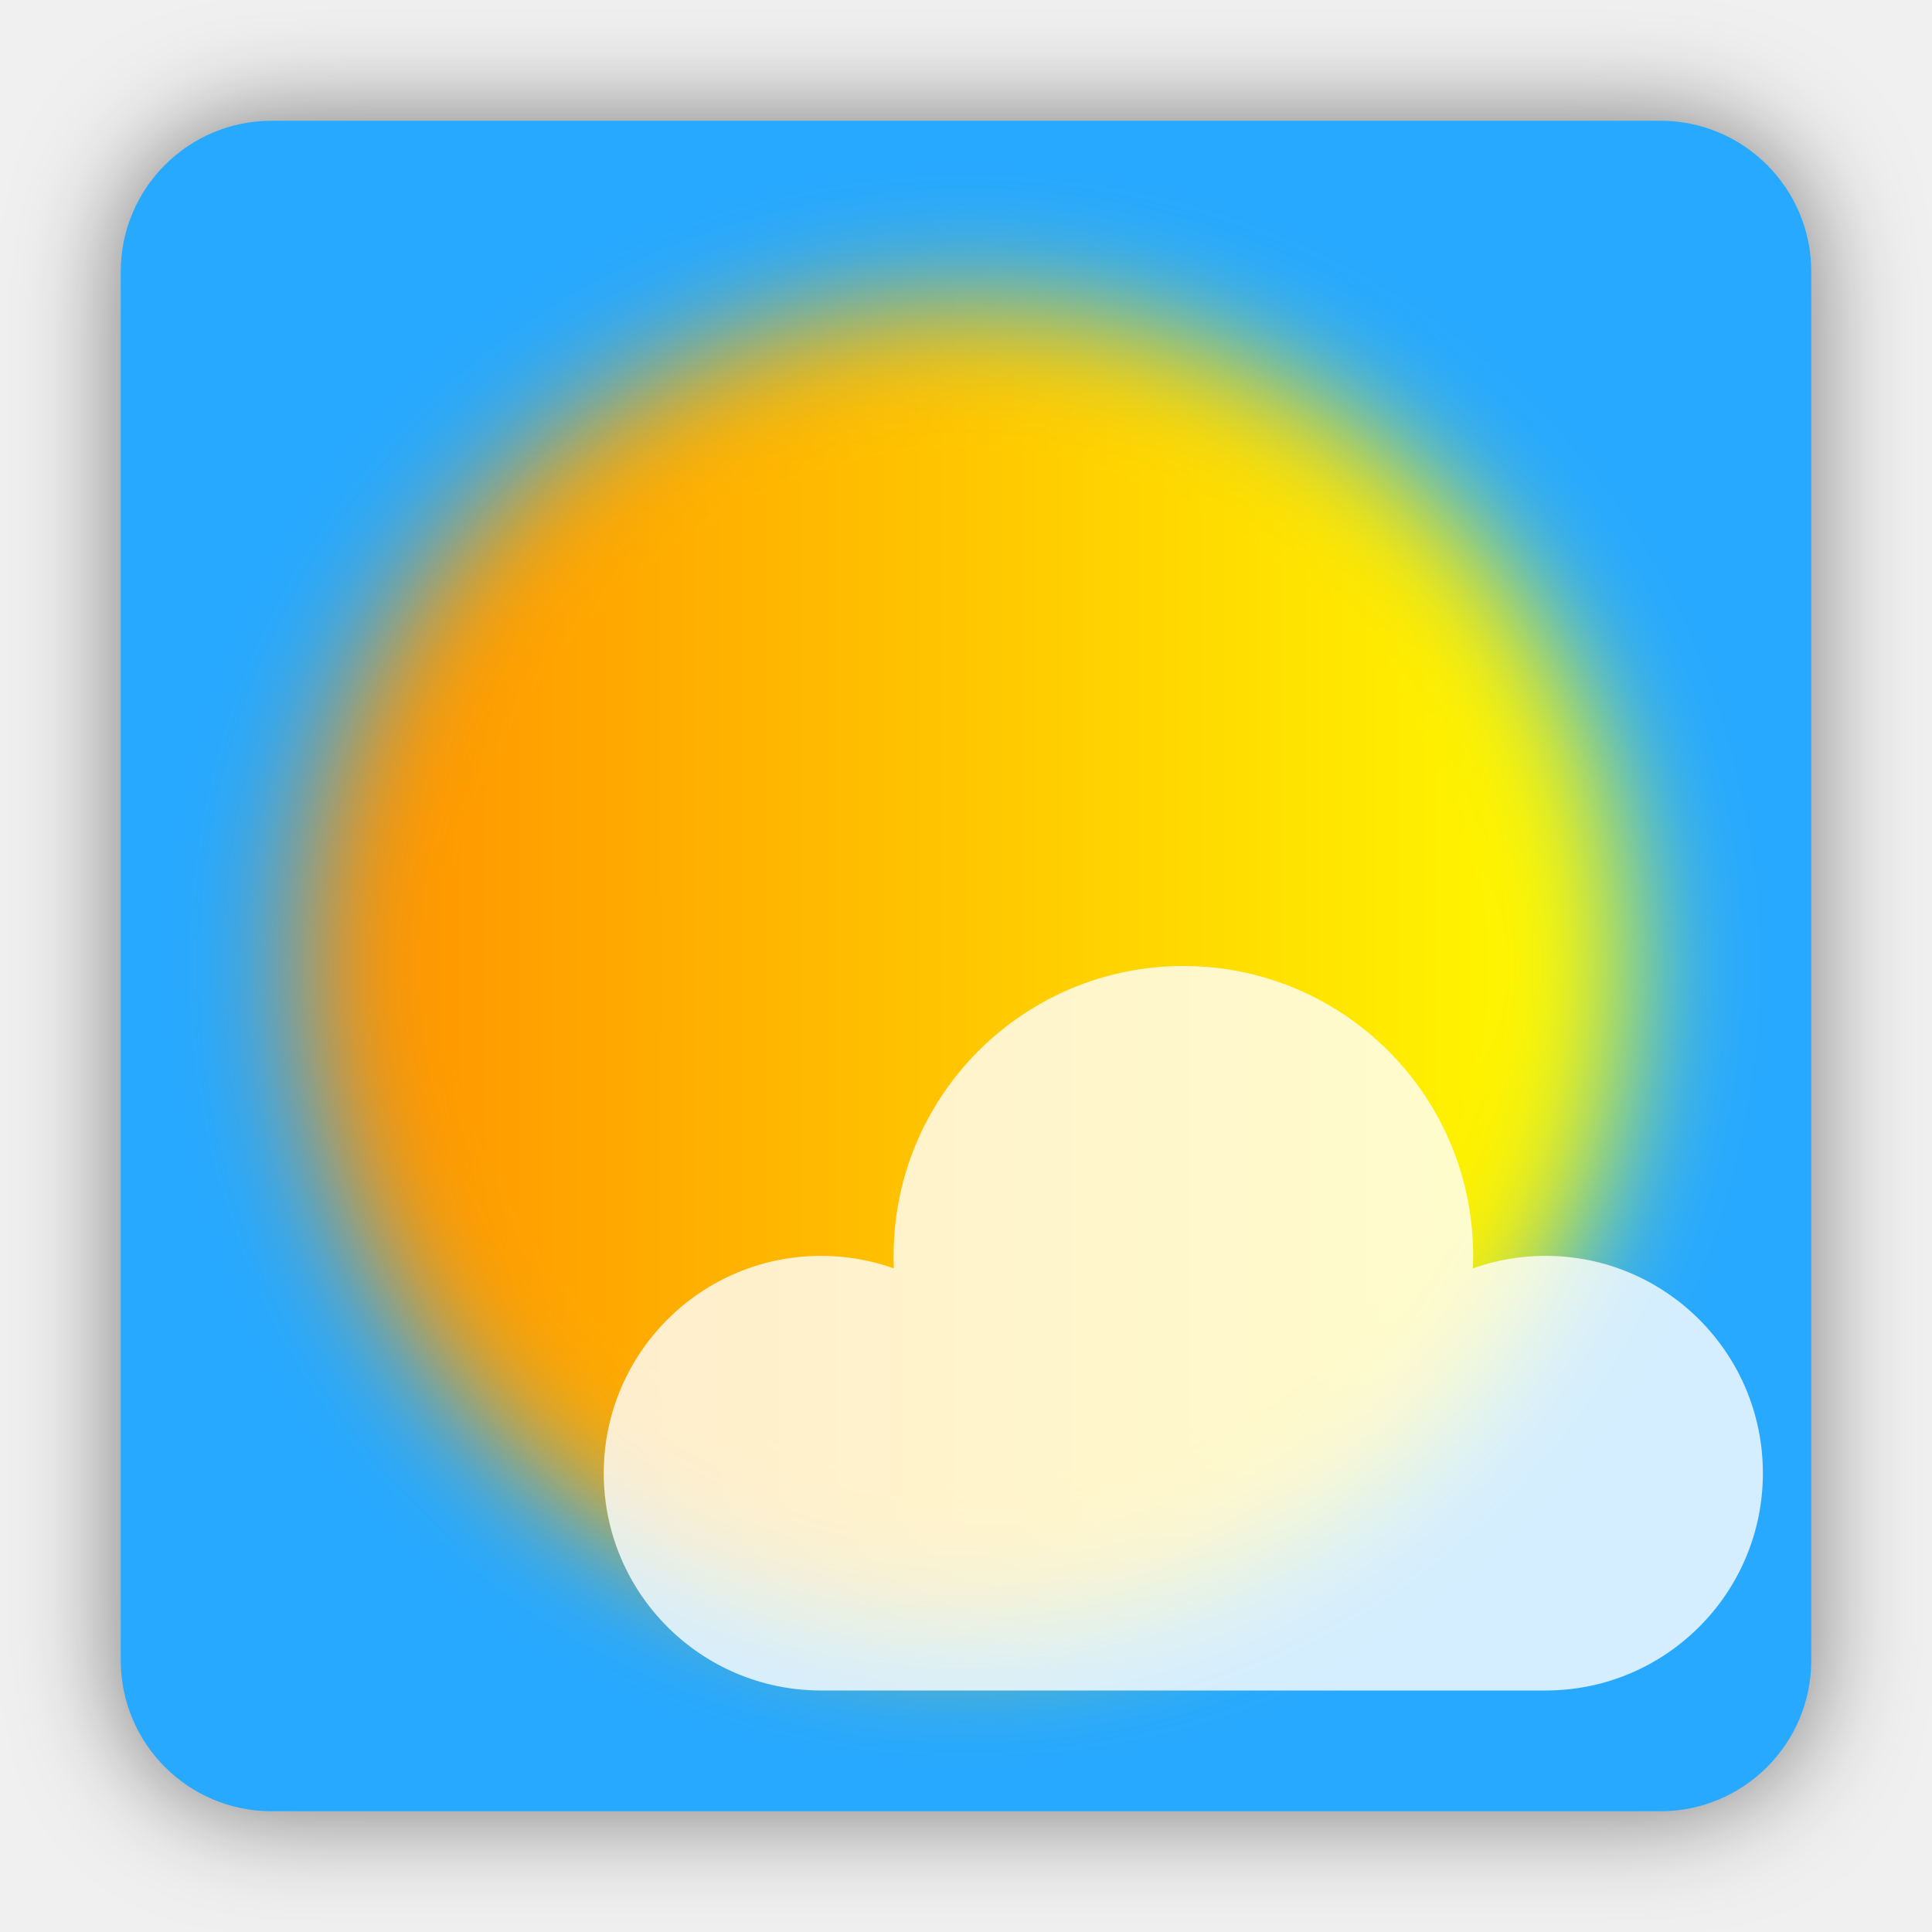
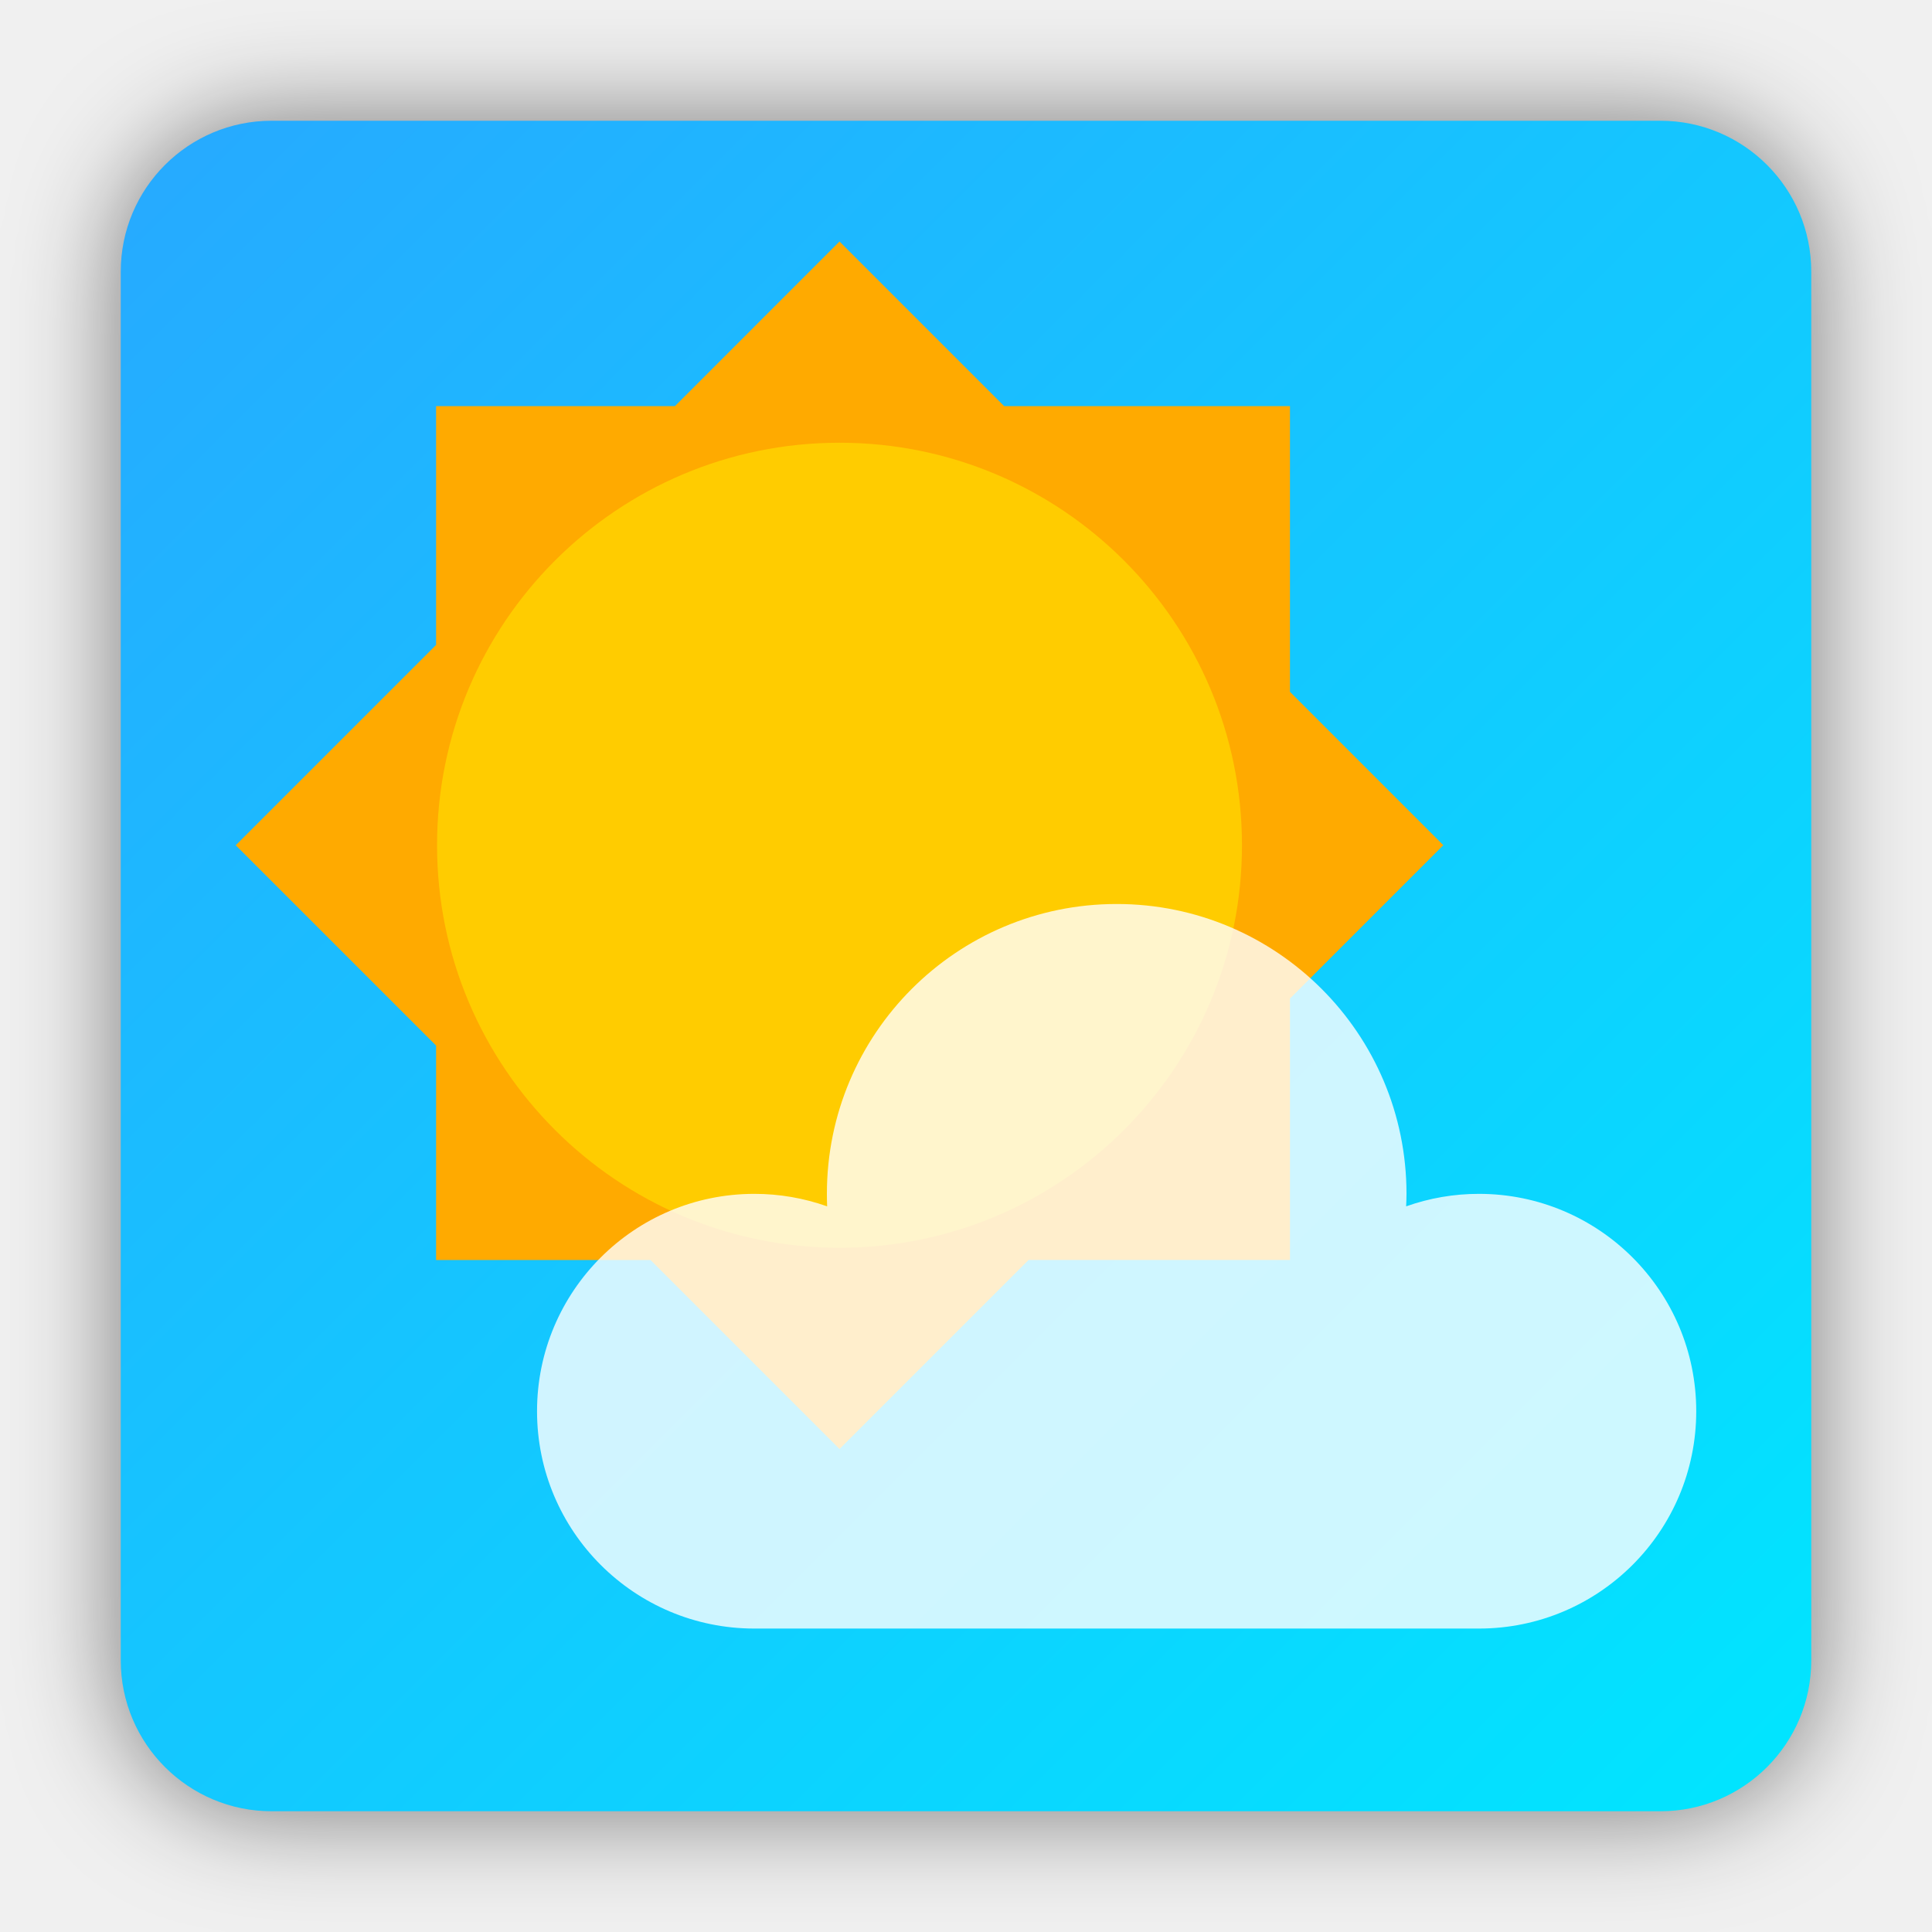
<svg xmlns="http://www.w3.org/2000/svg" xmlns:xlink="http://www.w3.org/1999/xlink" id="svg34" version="1" height="32" width="32">
  <rect style="opacity:0.5;fill:#000000;fill-opacity:1;stroke-width:0.651;filter:url(#filter40252)" id="rect842-2" width="28" height="28" x="2" y="2" rx="2.499" ry="2.499" />
-   <rect ry="2.499" rx="2.499" y="2" x="2" height="28" width="28" id="rect842" style="opacity:1;fill:#27a9ff;fill-opacity:1;stroke-width:0.651" />
-   <circle r="11" style="opacity:1;fill:url(#linearGradient855-7);fill-opacity:1;stroke:none;stroke-width:1.431;stroke-miterlimit:10;stroke-dasharray:none;stroke-opacity:1;paint-order:fill markers stroke;filter:url(#filter1009)" id="path847-2" cx="16" cy="16" />
+   <rect ry="2.499" rx="2.499" y="2" x="2" height="28" width="28" id="rect842" style="opacity:1;fill:url(#linearGradient867);fill-opacity:1;stroke-width:0.651" />
  <defs id="defs38">
-     <linearGradient id="linearGradient853">
-       <stop id="stop849" offset="0" style="stop-color:#ff8e00;stop-opacity:1" />
-       <stop id="stop851" offset="1" style="stop-color:#ffff00;stop-opacity:1" />
+     <linearGradient id="linearGradient865">
+       <stop style="stop-color:#27a9ff;stop-opacity:1;" offset="0" id="stop861" />
+       <stop style="stop-color:#00e6ff;stop-opacity:1" offset="1" id="stop863" />
    </linearGradient>
-     <linearGradient xlink:href="#linearGradient853" id="linearGradient855-7" x1="4" y1="32" x2="60" y2="32" gradientUnits="userSpaceOnUse" gradientTransform="matrix(0.3928571,0,0,0.3928571,3.428572,3.428572)" />
-     <filter height="1.216" y="-0.108" width="1.216" x="-0.108" id="filter1009" style="color-interpolation-filters:sRGB">
-       <feGaussianBlur id="feGaussianBlur1011" stdDeviation="0.99" />
-     </filter>
    <filter style="color-interpolation-filters:sRGB" id="filter40252" x="-0.075" width="1.15" y="-0.075" height="1.15">
      <feGaussianBlur stdDeviation="0.875" id="feGaussianBlur40254" />
    </filter>
+     <linearGradient xlink:href="#linearGradient865" id="linearGradient867" x1="2" y1="2" x2="30" y2="30" gradientUnits="userSpaceOnUse" />
  </defs>
-   <path d="M 19.6 16 A 4.8 4.8 0 0 0 14.801 20.801 A 4.8 4.8 0 0 0 14.805 21.008 A 3.6 3.6 0 0 0 13.6 20.801 A 3.6 3.6 0 0 0 10 24.4 A 3.6 3.6 0 0 0 13.6 28 A 3.6 3.6 0 0 0 13.67 28 L 25.6 28 A 3.6 3.6 0 0 0 29.199 24.4 A 3.6 3.6 0 0 0 25.6 20.801 A 3.6 3.6 0 0 0 24.395 21.008 A 4.8 4.8 0 0 0 24.4 20.801 A 4.8 4.8 0 0 0 19.6 16 z " style="opacity:0.8;stroke-width:0.4;fill:#ffffff;fill-opacity:1" id="circle18" />
+   <path id="rect841" style="opacity:1;fill:#ffaa00;fill-opacity:1;stroke-width:0.508" d="M 13.905,4 11.179,6.727 H 7.223 v 3.955 l -3.318,3.318 3.318,3.318 v 3.552 h 3.552 L 13.905,24 17.036,20.869 h 4.33 v -4.33 l 2.54,-2.54 -2.54,-2.54 V 6.727 h -4.734 z" />
+   <ellipse style="opacity:1;fill:#ffcc00;fill-opacity:1;stroke:none;stroke-width:0.867;stroke-miterlimit:10;stroke-dasharray:none;stroke-opacity:1;paint-order:fill markers stroke" id="path847-2" cx="13.905" cy="14" rx="6.666" ry="6.667" />
+   <path d="m 18.495,14.973 a 4.8,4.8 0 0 0 -4.799,4.801 4.8,4.8 0 0 0 0.004,0.207 3.6,3.6 0 0 0 -1.205,-0.207 3.6,3.6 0 0 0 -3.6,3.6 3.6,3.6 0 0 0 3.6,3.6 3.6,3.6 0 0 0 0.07,0 h 11.93 a 3.6,3.6 0 0 0 3.6,-3.6 3.6,3.6 0 0 0 -3.6,-3.6 3.6,3.6 0 0 0 -1.205,0.207 4.8,4.8 0 0 0 0.006,-0.207 4.8,4.8 0 0 0 -4.801,-4.801 z" style="opacity:0.8;fill:#ffffff;fill-opacity:1;stroke-width:0.4" id="circle18" />
</svg>
